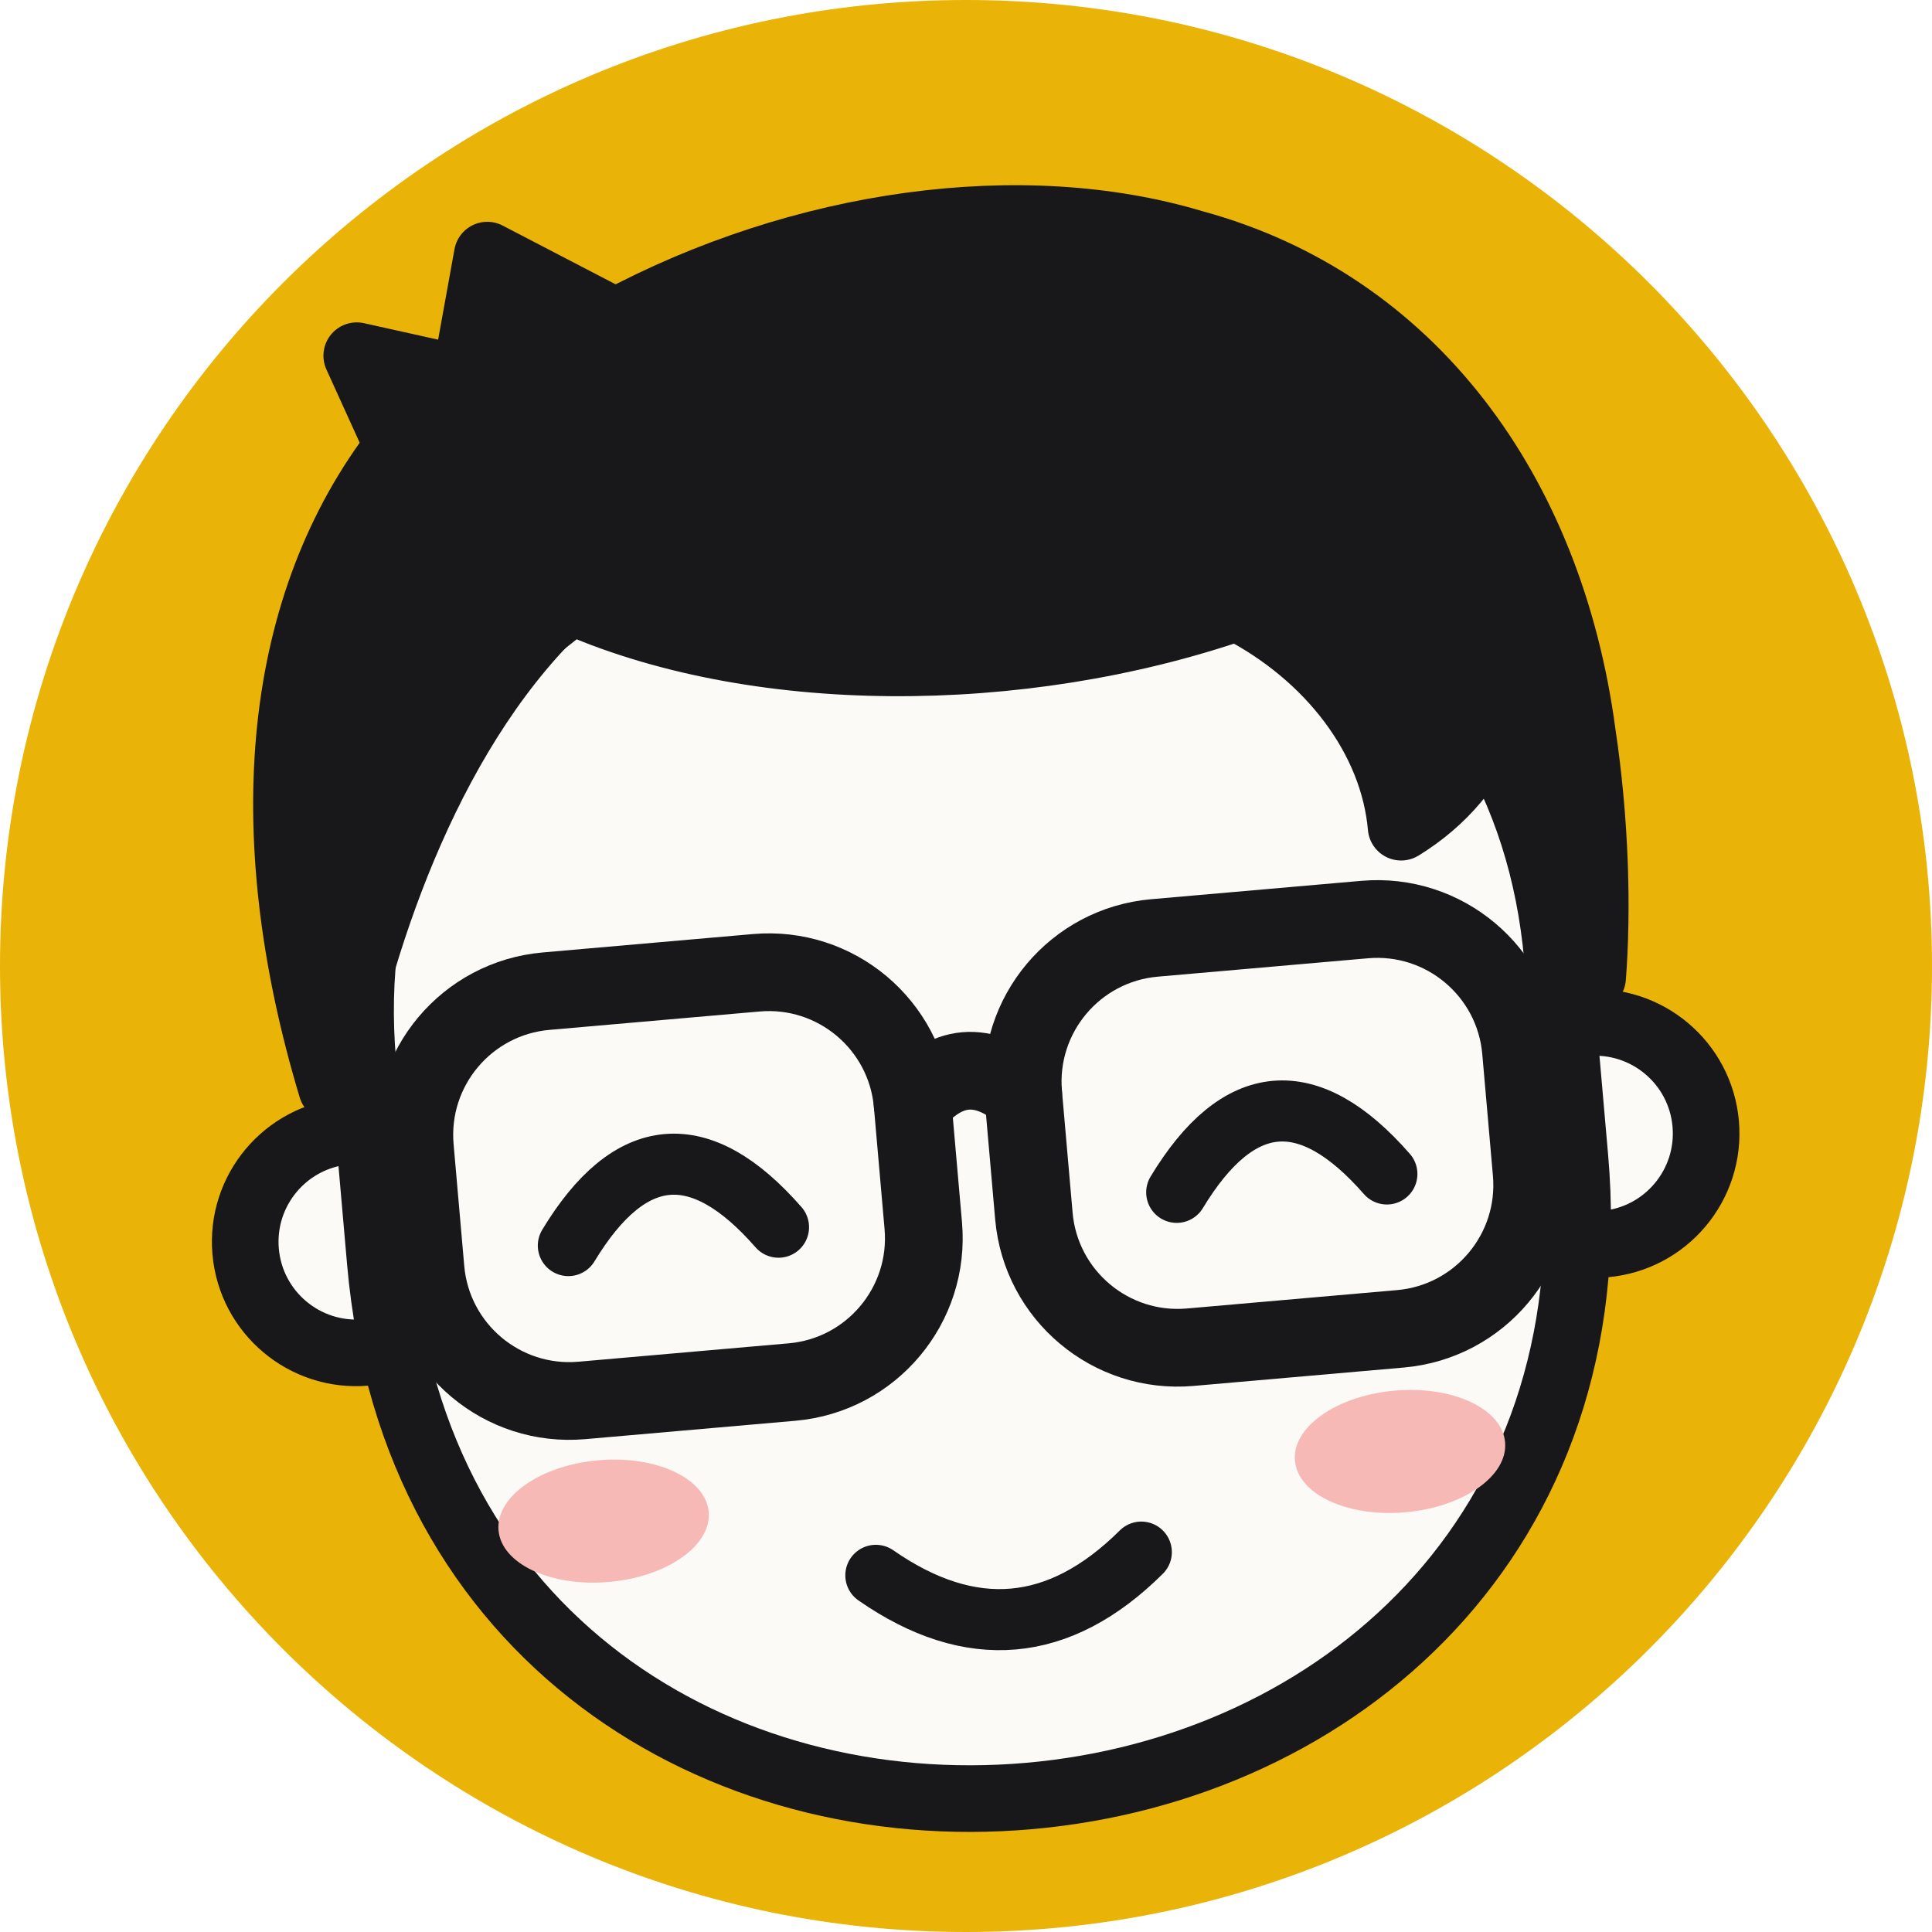
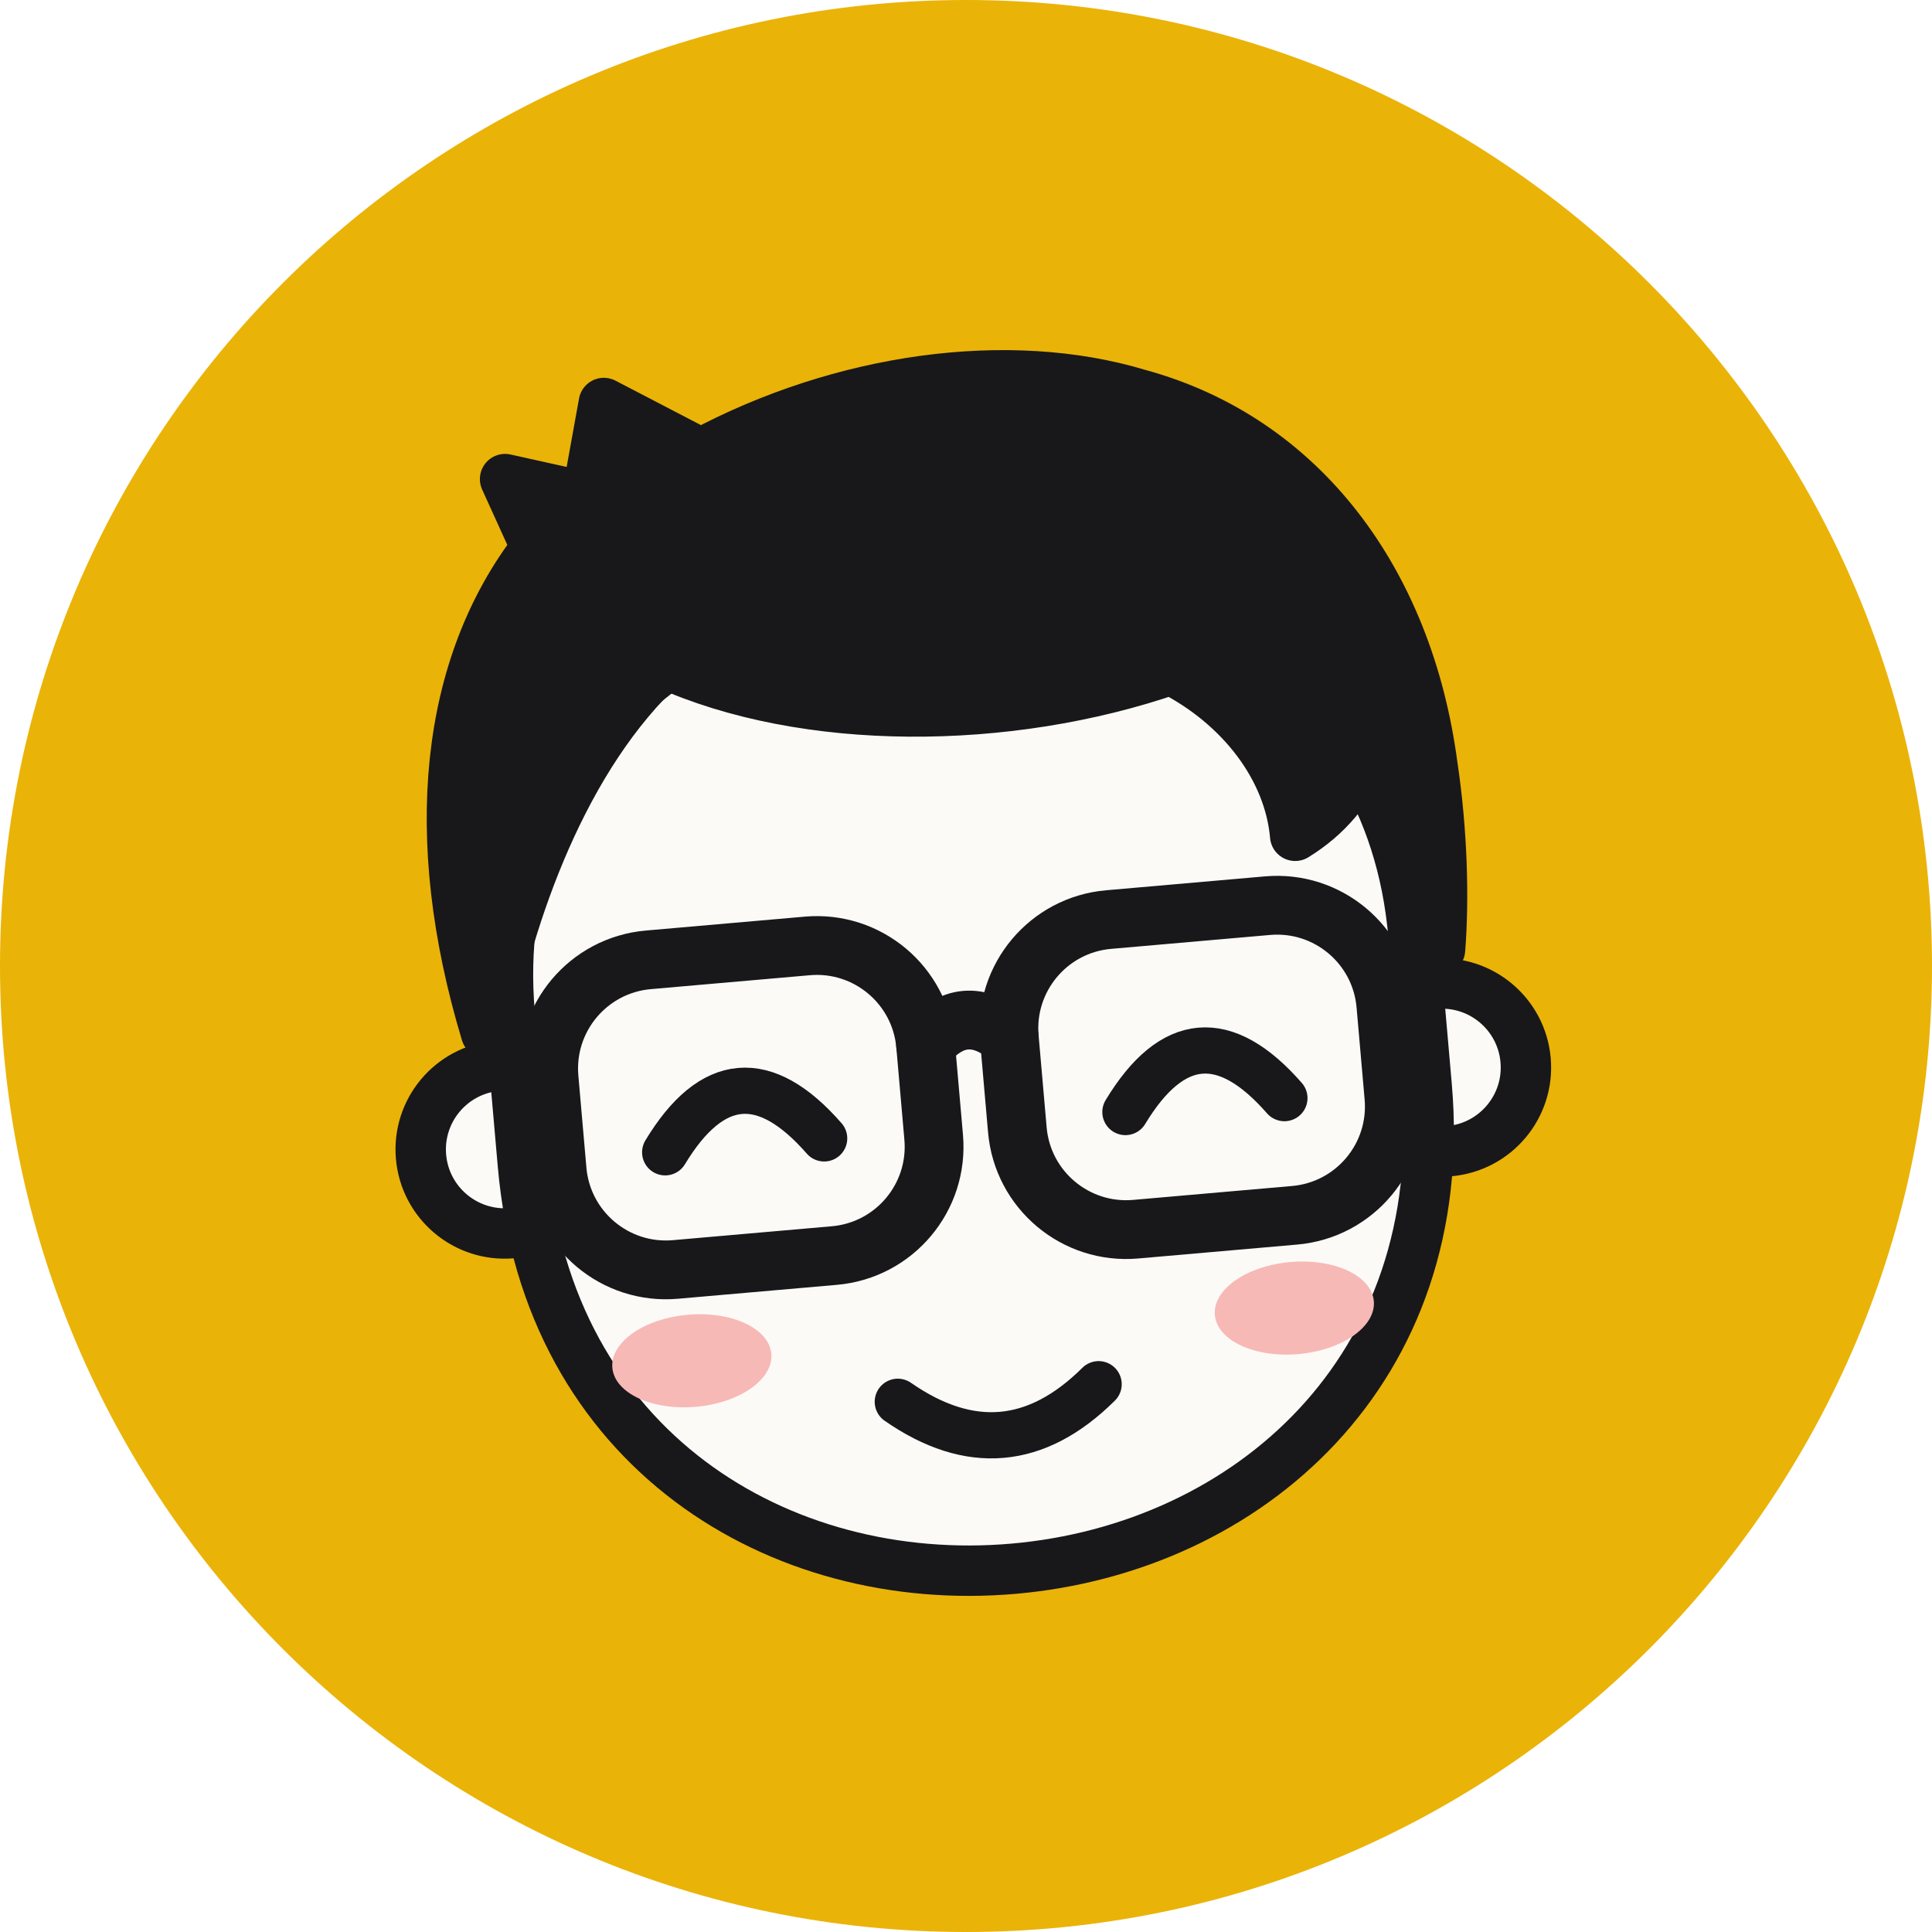
- <svg xmlns="http://www.w3.org/2000/svg" viewBox="13 11 174 174" width="512" height="512">
+ <svg xmlns="http://www.w3.org/2000/svg" viewBox="-15 -14 230 230" width="512" height="512">
  <clipPath id="circle">
-     <circle cx="100" cy="98" r="87" />
+     <circle cx="100" cy="101" r="115" />
  </clipPath>
  <g clip-path="url(#circle)">
-     <rect width="200" height="200" fill="#eab308" />
+     <rect x="-15" y="-14" width="230" height="230" fill="#eab308" />
    <g transform="translate(0 -2) rotate(-5 100 110)">
      <g fill="#fbfaf7" stroke="#18181b" stroke-width="6" stroke-linejoin="round">
        <circle cx="44" cy="120" r="10" />
        <circle cx="156" cy="120" r="10" />
        <path d="M46 104 C46 40 154 40 154 104 L154 122 C154 156 128 175 100 175 C72 175 46 156 46 122 Z" />
      </g>
      <ellipse cx="64" cy="147" rx="9.5" ry="5.5" fill="#f7b9b6" />
      <ellipse cx="136" cy="147" rx="9.5" ry="5.5" fill="#f7b9b6" />
      <path d="M43 106 C38 82 42 62 54 49 L51 40.5 L60.5 43.5 L63.5 32.5 L74.5 39.5 C92 32 112 31 127 37 C146 44 157 62 158 84 C158.5 92 158 100 157 106 C156 96 153 88 150 82 C148 86 145 89 141 91 C141 83 136 75 128 70 C108 75 84 73 68 64 C55 74 47 92 43 106 Z" fill="#18181b" stroke="#18181b" stroke-width="6" stroke-linejoin="round" />
      <g fill="#18181b">
</g>
      <g fill="none" stroke="#18181b" stroke-width="5.5" stroke-linecap="round" stroke-linejoin="round">
        <path d="M63.0 122.0 Q72.5 109.0 82.0 122.0" />
        <path d="M118.0 122.0 Q127.5 109.0 137.0 122.0" />
        <path d="M88 154 Q100 164 112 154" />
      </g>
      <g fill="none" stroke="#18181b" stroke-width="7" stroke-linecap="round" stroke-linejoin="round">
        <rect x="50.0" y="99.0" width="45" height="37" rx="13" />
        <rect x="105.0" y="99.0" width="45" height="37" rx="13" />
        <path d="M95.0 111.95 Q100 106.95 105.0 111.95" />
      </g>
    </g>
  </g>
</svg>
